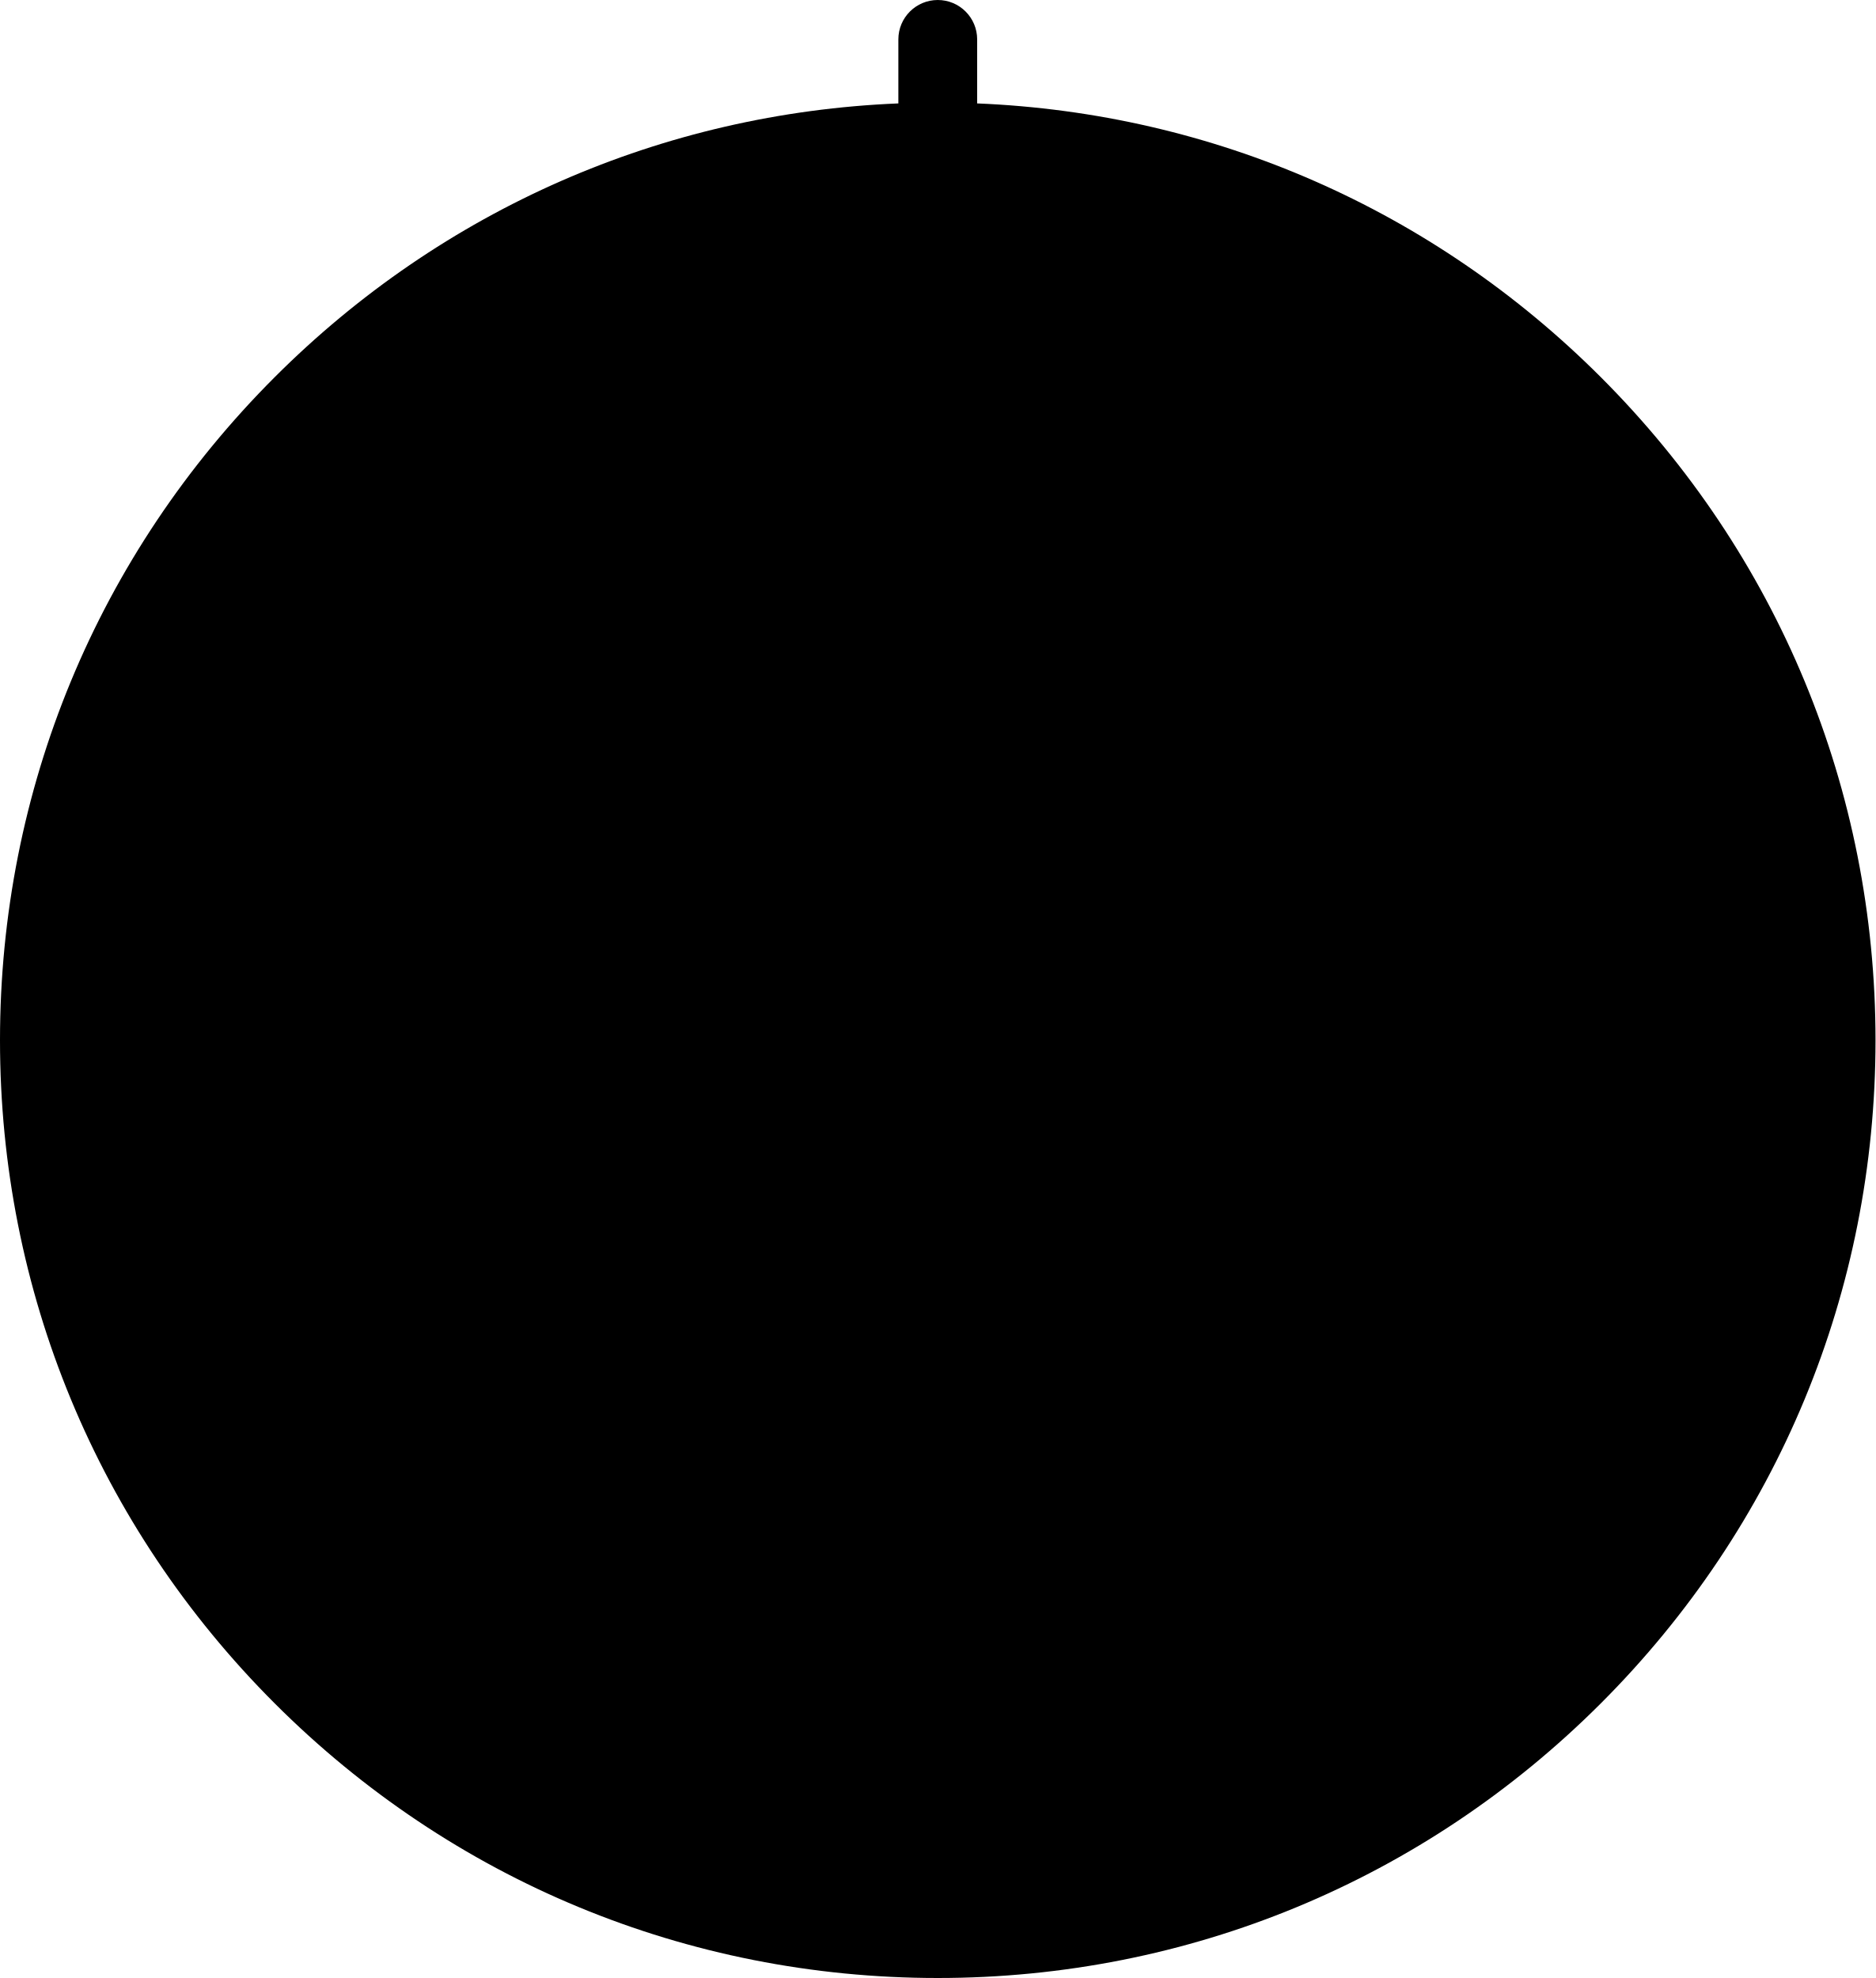
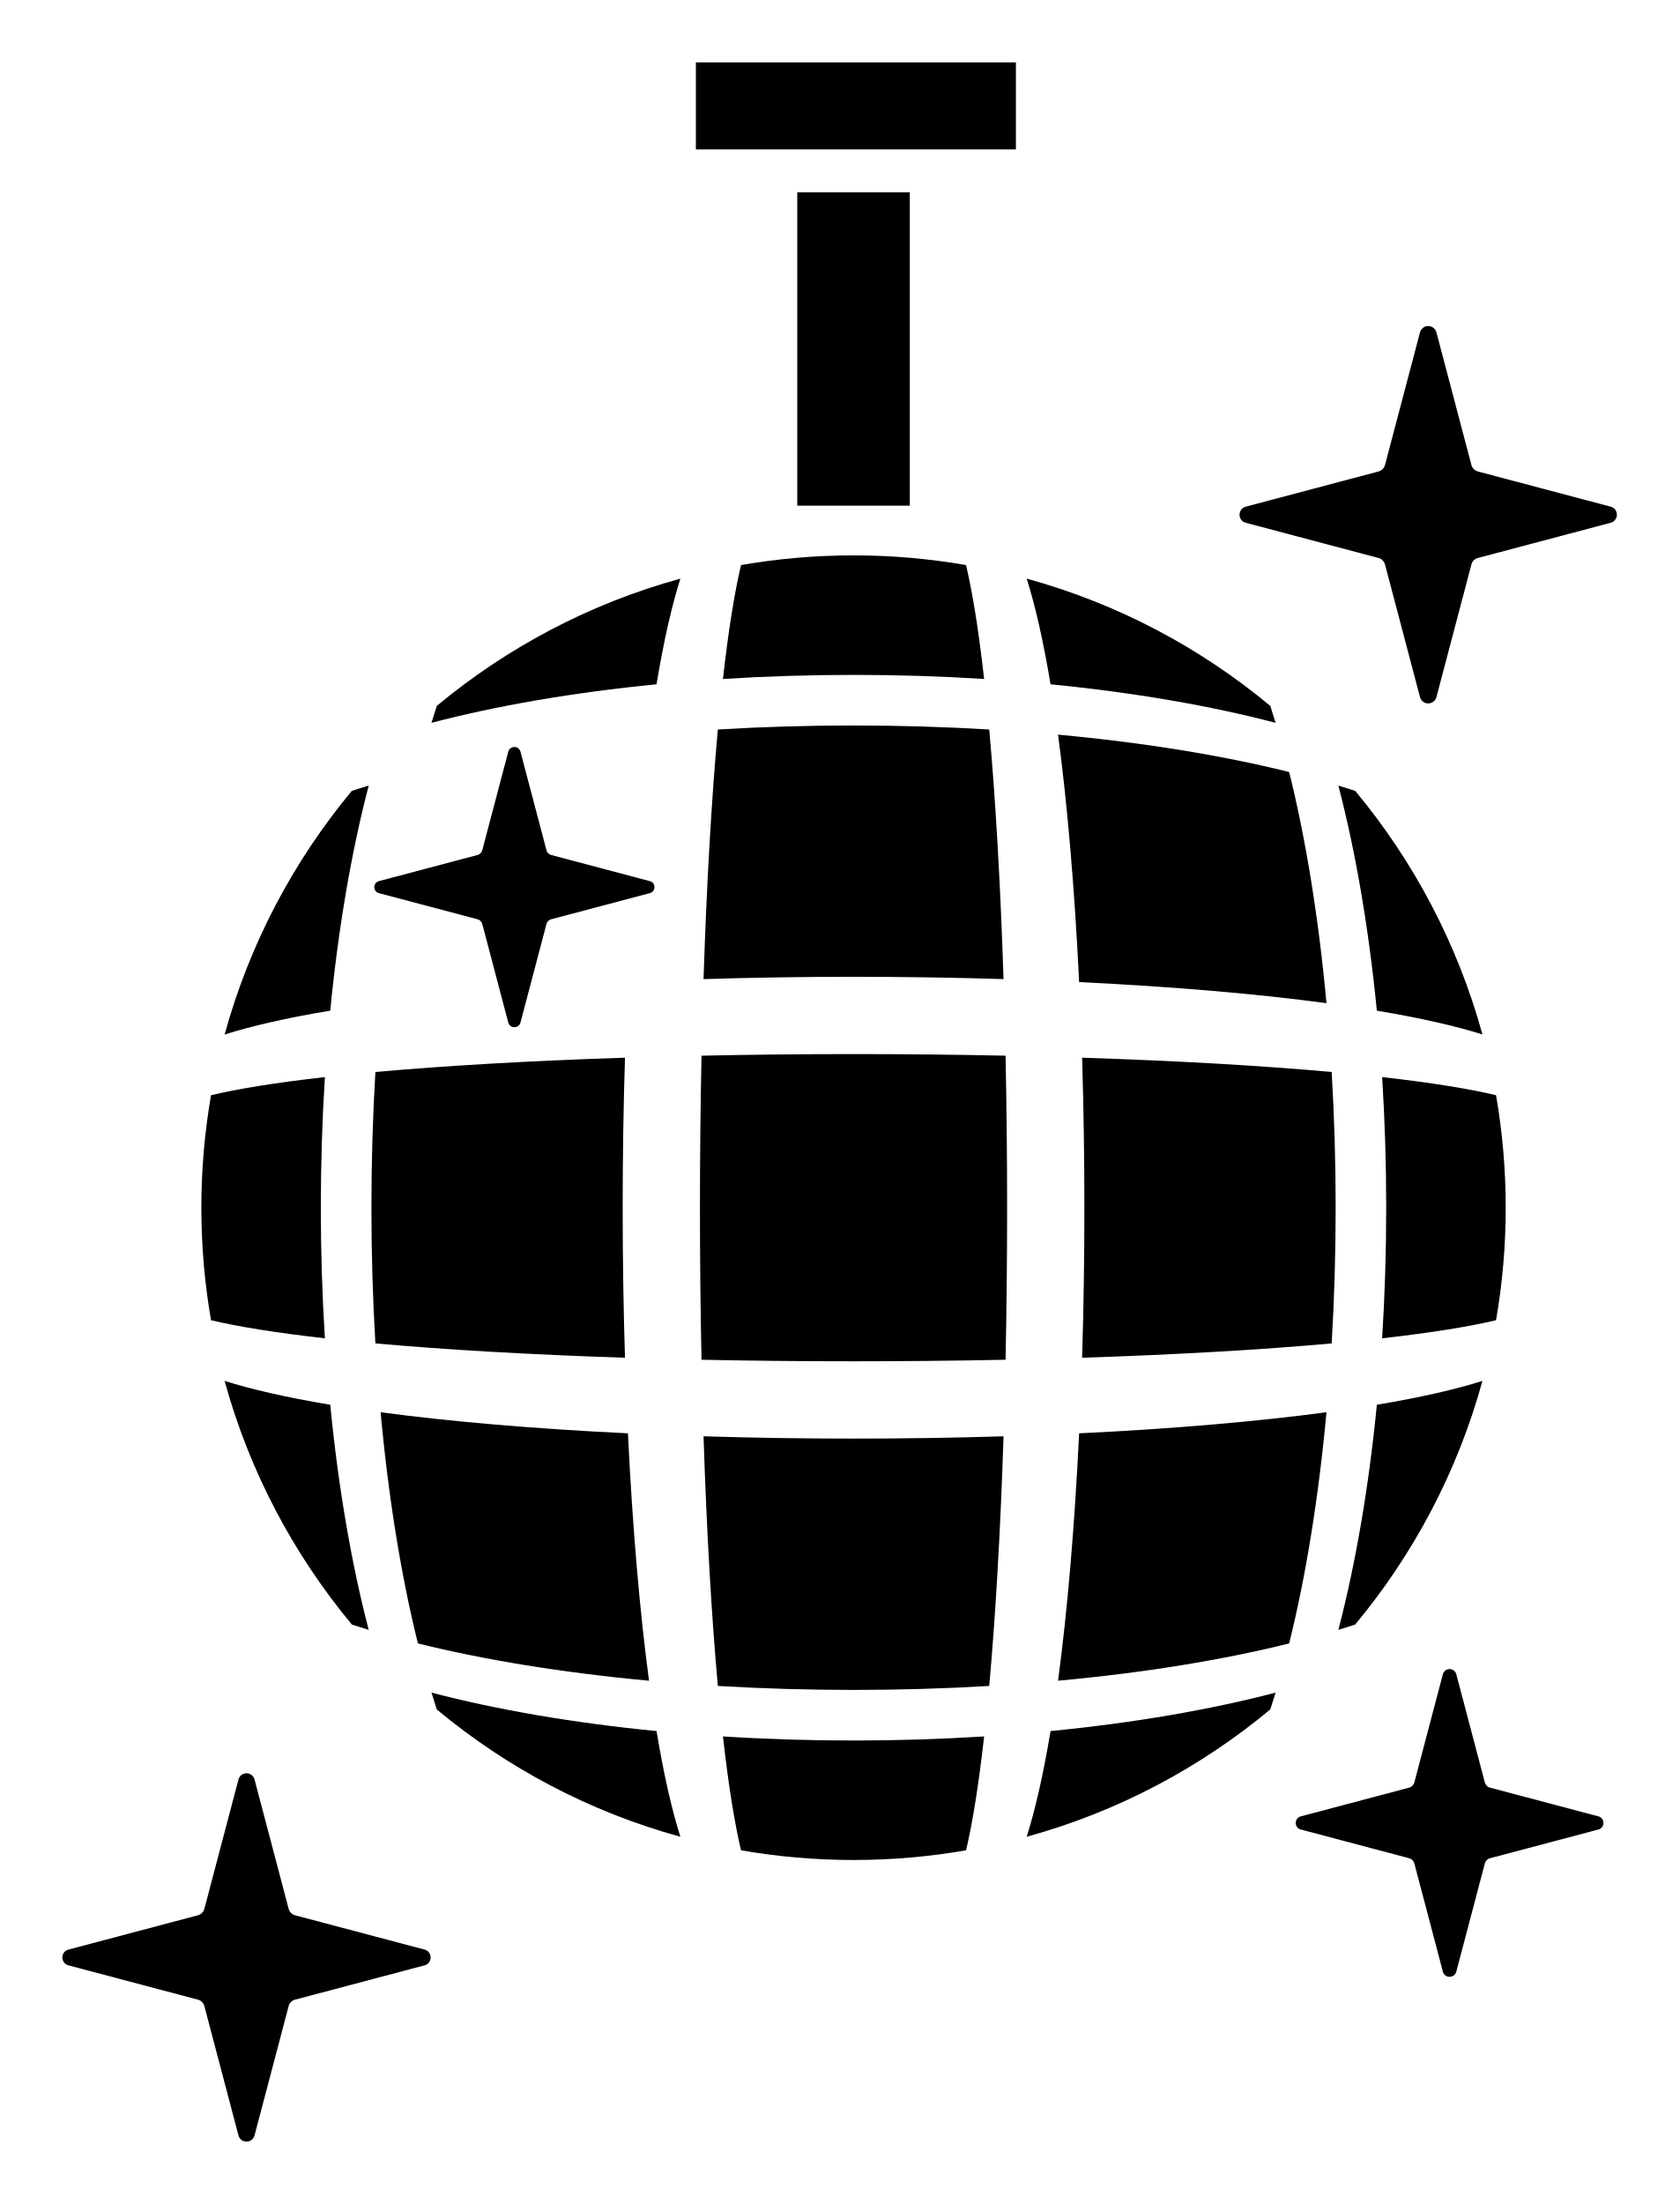
- <svg xmlns="http://www.w3.org/2000/svg" viewBox="13.013 0 475.974 502">
-   <g fill="currentColor">
-     <circle cx="251" cy="264.013" r="227.987" />
-     <path d="M419.282,95.73C376.698,53.146,320.815,28.703,261,26.246V10c0-5.523-4.478-10-10-10s-10,4.477-10,10v16.246       c-59.815,2.456-115.698,26.9-158.282,69.484c-44.95,44.95-69.705,104.714-69.705,168.283c0,63.568,24.755,123.332,69.705,168.282       C127.667,477.245,187.432,502,251,502s123.333-24.755,168.282-69.705c44.95-44.95,69.705-104.714,69.705-168.282       C488.987,200.444,464.232,140.681,419.282,95.73z M251,482c-120.198,0-217.987-97.789-217.987-217.987       c0-120.199,97.789-217.987,217.987-217.987s217.987,97.789,217.987,217.987S371.198,482,251,482z" />
-     <path d="M196.676,436.704c-0.184,0-0.367-0.005-0.553-0.015c-16.677-0.908-33.36-2.303-49.585-4.146       c-5.487-0.624-9.431-5.578-8.808-11.065c0.623-5.489,5.585-9.43,11.065-8.807c15.838,1.799,32.127,3.162,48.415,4.048       c5.515,0.3,9.741,5.014,9.441,10.529C206.362,432.576,201.949,436.704,196.676,436.704z" />
-     <path d="M244.667,438c-5.522,0-10-4.477-10-10s4.478-10,10-10c42.104,0,83.439-2.985,122.855-8.873       c5.465-0.818,10.552,2.951,11.368,8.413c0.815,5.462-2.951,10.552-8.413,11.368C330.086,434.941,287.757,438,244.667,438z" />
-     <path d="M311.01,112.061c-0.229,0-0.461-0.008-0.693-0.024c-19.477-1.334-39.434-2.011-59.316-2.011c-5.522,0-10-4.477-10-10       s4.478-10,10-10c20.337,0,40.754,0.692,60.684,2.058c5.51,0.377,9.671,5.15,9.293,10.66       C320.615,108.021,316.222,112.061,311.01,112.061z" />
-     <path d="M155.987,115.196c-5.028,0-9.357-3.782-9.926-8.896c-0.61-5.489,3.345-10.434,8.834-11.043       c14.912-1.657,30.233-2.938,45.538-3.806c5.518-0.317,10.237,3.904,10.551,9.417c0.313,5.514-3.903,10.237-9.418,10.55       c-14.947,0.848-29.906,2.099-44.462,3.716C156.729,115.176,156.356,115.196,155.987,115.196z" />
-     <path d="M251,370c-57.995,0-114.664-4.986-163.883-14.42c-5.424-1.04-8.979-6.28-7.938-11.704       c1.04-5.423,6.274-8.979,11.704-7.939C138.88,345.137,194.248,350,251,350c14.577,0,29.232-0.322,43.558-0.957       c5.496-0.238,10.188,4.03,10.433,9.548c0.244,5.517-4.03,10.188-9.548,10.433C280.823,369.671,265.871,370,251,370z" />
-     <path d="M360.986,363.736c-4.997,0-9.315-3.74-9.918-8.825c-0.649-5.485,3.271-10.458,8.755-11.107       c19.211-2.275,37.758-5.173,55.127-8.614c5.428-1.073,10.68,2.45,11.753,7.866c1.073,5.418-2.449,10.68-7.866,11.753       c-17.875,3.541-36.938,6.521-56.662,8.856C361.775,363.713,361.379,363.736,360.986,363.736z" />
-     <path d="M346.012,182.652c-0.334,0-0.671-0.017-1.01-0.051c-30.26-3.036-61.887-4.576-94.002-4.576       c-31.055,0-61.683,1.441-91.035,4.283c-5.496,0.532-10.386-3.493-10.917-8.99c-0.532-5.497,3.492-10.385,8.989-10.917       c29.99-2.904,61.268-4.376,92.963-4.376c32.779,0,65.078,1.573,95.998,4.675c5.495,0.552,9.503,5.453,8.952,10.949       C355.433,178.806,351.086,182.652,346.012,182.652z" />
-     <path d="M86.989,192.656c-4.689,0-8.874-3.313-9.805-8.088c-1.057-5.421,2.481-10.672,7.902-11.729       c7.882-1.537,16.074-2.979,24.351-4.289c5.455-0.863,10.576,2.859,11.439,8.314s-2.859,10.577-8.314,11.439       c-8.042,1.272-15.999,2.674-23.649,4.166C88.268,192.595,87.623,192.656,86.989,192.656z" />
-     <path d="M377.008,244.799c-0.156,0-0.313-0.003-0.471-0.011c-13.829-0.64-28.238-1.178-42.825-1.598       c-5.521-0.159-9.867-4.764-9.708-10.284c0.156-5.422,4.602-9.712,9.99-9.712c0.099,0,0.195,0.001,0.294,0.004       c14.703,0.423,29.229,0.966,43.175,1.611c5.517,0.255,9.782,4.935,9.526,10.452C386.741,240.621,382.317,244.799,377.008,244.799       z" />
-     <path d="M62.433,248.673c-5.162,0-9.539-3.97-9.958-9.205c-0.439-5.505,3.667-10.325,9.173-10.764       c54.711-4.369,120.188-6.678,189.353-6.678c5.522,0,10,4.477,10,10s-4.478,10-10,10c-68.644,0-133.57,2.287-187.761,6.615       C62.969,248.662,62.699,248.673,62.433,248.673z" />
-     <path d="M168.006,304.832c-0.099,0-0.195-0.001-0.294-0.004c-17.908-0.516-35.477-1.206-52.215-2.049       c-5.517-0.278-9.763-4.975-9.484-10.491s5.012-9.77,10.49-9.484c16.597,0.836,34.02,1.52,51.785,2.031       c5.521,0.159,9.867,4.764,9.708,10.284C177.84,300.542,173.395,304.832,168.006,304.832z" />
-     <path d="M251,306c-5.522,0-10-4.477-10-10s4.478-10,10-10c60.08,0,118.285-1.792,168.324-5.183       c5.516-0.378,10.279,3.792,10.653,9.301c0.373,5.51-3.791,10.28-9.302,10.653C370.195,304.192,311.522,306,251,306z" />
-     <path d="M421.006,196.033c-3.786,0-7.408-2.161-9.093-5.827c-13.141-28.6-33.767-53.278-59.646-71.367       c-4.527-3.164-5.632-9.398-2.468-13.925c3.163-4.528,9.399-5.632,13.925-2.468c28.791,20.123,51.739,47.582,66.363,79.409       c2.306,5.019,0.106,10.956-4.912,13.262C423.823,195.739,422.403,196.033,421.006,196.033z" />
-     <path d="M436.446,250c-4.957,0-9.259-3.683-9.906-8.729c-0.897-7-2.227-14.004-3.951-20.817       c-1.355-5.354,1.887-10.793,7.241-12.148c5.344-1.355,10.792,1.886,12.147,7.241c1.921,7.589,3.401,15.389,4.4,23.182       c0.702,5.478-3.169,10.488-8.647,11.19C437.299,249.974,436.87,250,436.446,250z" />
+ <svg xmlns="http://www.w3.org/2000/svg" viewBox="49.209 -15.36 413.581 542.72" fill="currentColor">
+   <g>
+     <path d="M445.806,109.378l-32.503-8.613c-0.845-0.184-1.54-0.871-1.724-1.725l-8.572-32.494 c-0.225-0.946-1.063-1.624-2.042-1.624c-0.979,0-1.816,0.678-2.042,1.624l-8.572,32.494c-0.193,0.854-0.88,1.54-1.733,1.725 l-32.494,8.613c-0.954,0.192-1.624,1.03-1.624,2.008c0,0.98,0.67,1.825,1.624,2.009l32.494,8.614 c0.854,0.176,1.54,0.871,1.733,1.724l8.572,32.494c0.225,0.954,1.063,1.623,2.042,1.623c0.98,0,1.817-0.669,2.042-1.623 l8.572-32.494c0.184-0.854,0.879-1.549,1.724-1.724l32.503-8.614c0.946-0.184,1.624-1.03,1.624-2.009 C447.43,110.408,446.752,109.57,445.806,109.378z" />
+     <path d="M153.691,464.69l-31.729-8.404c-0.824-0.184-1.502-0.854-1.682-1.69l-8.367-31.716 c-0.218-0.922-1.034-1.582-1.992-1.582c-0.959,0-1.775,0.661-1.993,1.582l-8.366,31.716c-0.188,0.836-0.858,1.506-1.695,1.69 l-31.716,8.404c-0.929,0.184-1.582,1.005-1.582,1.959s0.653,1.783,1.582,1.967l31.716,8.404c0.837,0.167,1.507,0.845,1.695,1.683 l8.366,31.715c0.218,0.929,1.034,1.582,1.993,1.582c0.958,0,1.774-0.653,1.992-1.582l8.367-31.715 c0.18-0.838,0.858-1.516,1.682-1.683l31.729-8.404c0.921-0.184,1.582-1.013,1.582-1.967S154.612,464.874,153.691,464.69z" />
+     <path d="M442.801,431.886l-26.51-7.023c-0.69-0.151-1.256-0.711-1.406-1.406l-6.99-26.501 c-0.184-0.77-0.866-1.322-1.666-1.322c-0.8,0-1.482,0.553-1.665,1.322l-6.99,26.501c-0.159,0.695-0.716,1.256-1.414,1.406 l-26.501,7.023c-0.778,0.159-1.322,0.846-1.322,1.64c0,0.796,0.544,1.491,1.322,1.641l26.501,7.023 c0.699,0.142,1.256,0.712,1.414,1.406l6.99,26.501c0.183,0.779,0.866,1.323,1.665,1.323c0.8,0,1.481-0.544,1.666-1.323l6.99-26.501 c0.15-0.694,0.716-1.263,1.406-1.406l26.51-7.023c0.77-0.15,1.323-0.845,1.323-1.641 C444.124,432.732,443.571,432.045,442.801,431.886z" />
+     <path d="M142.597,204.584l24.128,6.395c0.636,0.125,1.147,0.652,1.289,1.272l6.366,24.14 c0.167,0.704,0.787,1.198,1.515,1.198c0.728,0,1.348-0.494,1.515-1.198l6.366-24.14c0.138-0.62,0.652-1.147,1.285-1.272 l24.132-6.395c0.703-0.134,1.205-0.771,1.205-1.507c0-0.72-0.502-1.339-1.205-1.482l-24.132-6.394 c-0.632-0.142-1.147-0.644-1.285-1.289l-6.366-24.124c-0.167-0.703-0.787-1.205-1.515-1.205c-0.728,0-1.348,0.502-1.515,1.205 l-6.366,24.124c-0.142,0.645-0.653,1.147-1.289,1.289l-24.128,6.394c-0.707,0.143-1.206,0.762-1.206,1.482 C141.391,203.814,141.889,204.451,142.597,204.584z" />
+     <path d="M155.47,162.632c16.009-4.203,34.947-7.484,55.434-9.484c1.825-10.957,3.826-19.579,5.877-26.024 c-22.312,6.127-42.686,16.95-59.984,31.33C156.345,159.81,155.91,161.208,155.47,162.632z" />
+     <path d="M227.264,151.833c21.106-1.34,43.222-1.34,64.328,0c-1.381-12.288-2.905-21.521-4.461-28.05 c-8.998-1.565-18.256-2.385-27.703-2.385c-9.446,0-18.704,0.82-27.711,2.385C230.169,130.312,228.641,139.554,227.264,151.833z" />
+     <path d="M362.059,158.454c-17.298-14.38-37.664-25.204-59.984-31.33c2.042,6.445,4.052,15.067,5.872,26.024 c20.491,2.001,39.43,5.282,55.43,9.484c-0.431-1.424-0.875-2.822-1.306-4.169L362.059,158.454z" />
+     <path d="M140.023,178.083c-1.418,0.418-2.812,0.862-4.165,1.306c-14.384,17.302-25.204,37.676-31.33,60 c6.449-2.05,15.054-4.068,26.015-5.876C132.543,213.022,135.829,194.071,140.023,178.083z" />
+     <path d="M222.485,225.737c24.136-0.753,49.75-0.753,73.886,0c-0.758-23.497-1.996-44.606-3.524-61.465 c-21.91-1.315-44.933-1.315-66.839,0C224.481,181.13,223.243,202.249,222.485,225.737z" />
+     <path d="M309.797,165.544c2.256,16.8,4.072,37.709,5.19,60.929c23.22,1.114,44.121,2.93,60.921,5.19 c-1.95-21.211-5.144-40.69-9.191-56.92C350.483,170.701,331.009,167.494,309.797,165.544z" />
+     <path d="M378.833,178.083c4.194,15.988,7.471,34.93,9.48,55.43c10.961,1.825,19.562,3.826,26.007,5.851 c-6.127-22.307-16.946-42.673-31.33-59.975C381.638,178.946,380.252,178.51,378.833,178.083z" />
+     <path d="M129.229,314.188c-1.335-21.111-1.335-43.208,0-64.319c-12.279,1.372-21.517,2.913-28.046,4.462 c-1.561,8.99-2.381,18.248-2.381,27.698c0,9.442,0.82,18.7,2.381,27.707C107.712,311.283,116.949,312.807,129.229,314.188z" />
+     <path d="M203.137,318.976c-0.754-24.149-0.758-49.746,0-73.886c-23.504,0.761-44.603,2-61.469,3.524 c-1.31,21.914-1.306,44.916,0,66.83C158.53,316.967,179.632,318.205,203.137,318.976z" />
+     <path d="M221.987,244.596c-0.515,24.442-0.515,50.424,0,74.874c24.45,0.511,50.432,0.502,74.882,0 c0.511-24.45,0.511-50.432,0-74.874C272.419,244.068,246.437,244.068,221.987,244.596z" />
+     <path d="M377.189,315.444c1.306-21.914,1.306-44.933,0-66.83c-16.867-1.54-37.969-2.763-61.469-3.524 c0.749,24.132,0.754,49.746,0,73.886C339.22,318.205,360.322,316.984,377.189,315.444z" />
+     <path d="M417.673,309.735v-0.009c1.561-8.998,2.381-18.256,2.381-27.698c0-9.45-0.82-18.708-2.381-27.698 c-6.525-1.549-15.766-3.089-28.054-4.462c1.335,21.111,1.335,43.2,0,64.319C401.907,312.807,411.148,311.283,417.673,309.735z" />
+     <path d="M104.527,324.676c6.127,22.316,16.954,42.698,31.348,60c1.352,0.444,2.732,0.879,4.148,1.306 c-4.194-16.004-7.479-34.956-9.48-55.43C119.581,328.719,110.977,326.718,104.527,324.676z" />
+     <path d="M152.139,389.322c16.234,4.034,35.704,7.232,56.919,9.182c-2.256-16.8-4.076-37.7-5.19-60.92 c-23.22-1.114-44.122-2.93-60.92-5.19C144.894,353.613,148.092,373.083,152.139,389.322z" />
+     <path d="M222.485,338.32c0.758,23.496,1.996,44.606,3.524,61.473c21.91,1.306,44.929,1.306,66.839,0 c1.527-16.875,2.766-37.977,3.524-61.473C272.235,339.073,246.621,339.065,222.485,338.32z" />
+     <path d="M314.987,337.584c-1.118,23.22-2.934,44.138-5.19,60.92c21.211-1.942,40.685-5.131,56.92-9.182 c4.047-16.238,7.241-35.717,9.191-56.928C359.108,334.645,338.207,336.479,314.987,337.584z" />
+     <path d="M382.973,384.676c14.393-17.302,25.221-37.676,31.348-60c-6.445,2.042-15.046,4.043-26.007,5.876 c-2,20.482-5.286,39.425-9.48,55.43C380.248,385.555,381.621,385.12,382.973,384.676z" />
+     <path d="M155.479,401.434c0.431,1.414,0.875,2.804,1.31,4.152c17.298,14.389,37.672,25.22,59.984,31.339 c-2.042-6.445-4.043-15.058-5.864-26.024C190.417,408.909,171.479,405.628,155.479,401.434z" />
+     <path d="M227.264,412.224c1.377,12.271,2.905,21.52,4.453,28.041c9.007,1.565,18.265,2.386,27.711,2.386 c9.446,0,18.704-0.82,27.711-2.386c1.548-6.521,3.072-15.753,4.453-28.041C270.486,413.562,248.371,413.571,227.264,412.224z" />
+     <path d="M302.076,436.925c22.32-6.118,42.694-16.959,59.996-31.348c0.44-1.356,0.875-2.737,1.306-4.143 c-16,4.194-34.939,7.475-55.43,9.467C306.127,421.866,304.118,430.471,302.076,436.925z" />
+     <rect x="245.57" y="32.009" width="27.715" height="77.151" />
+     <rect x="220.597" width="78.821" height="21.428" />
  </g>
</svg>
